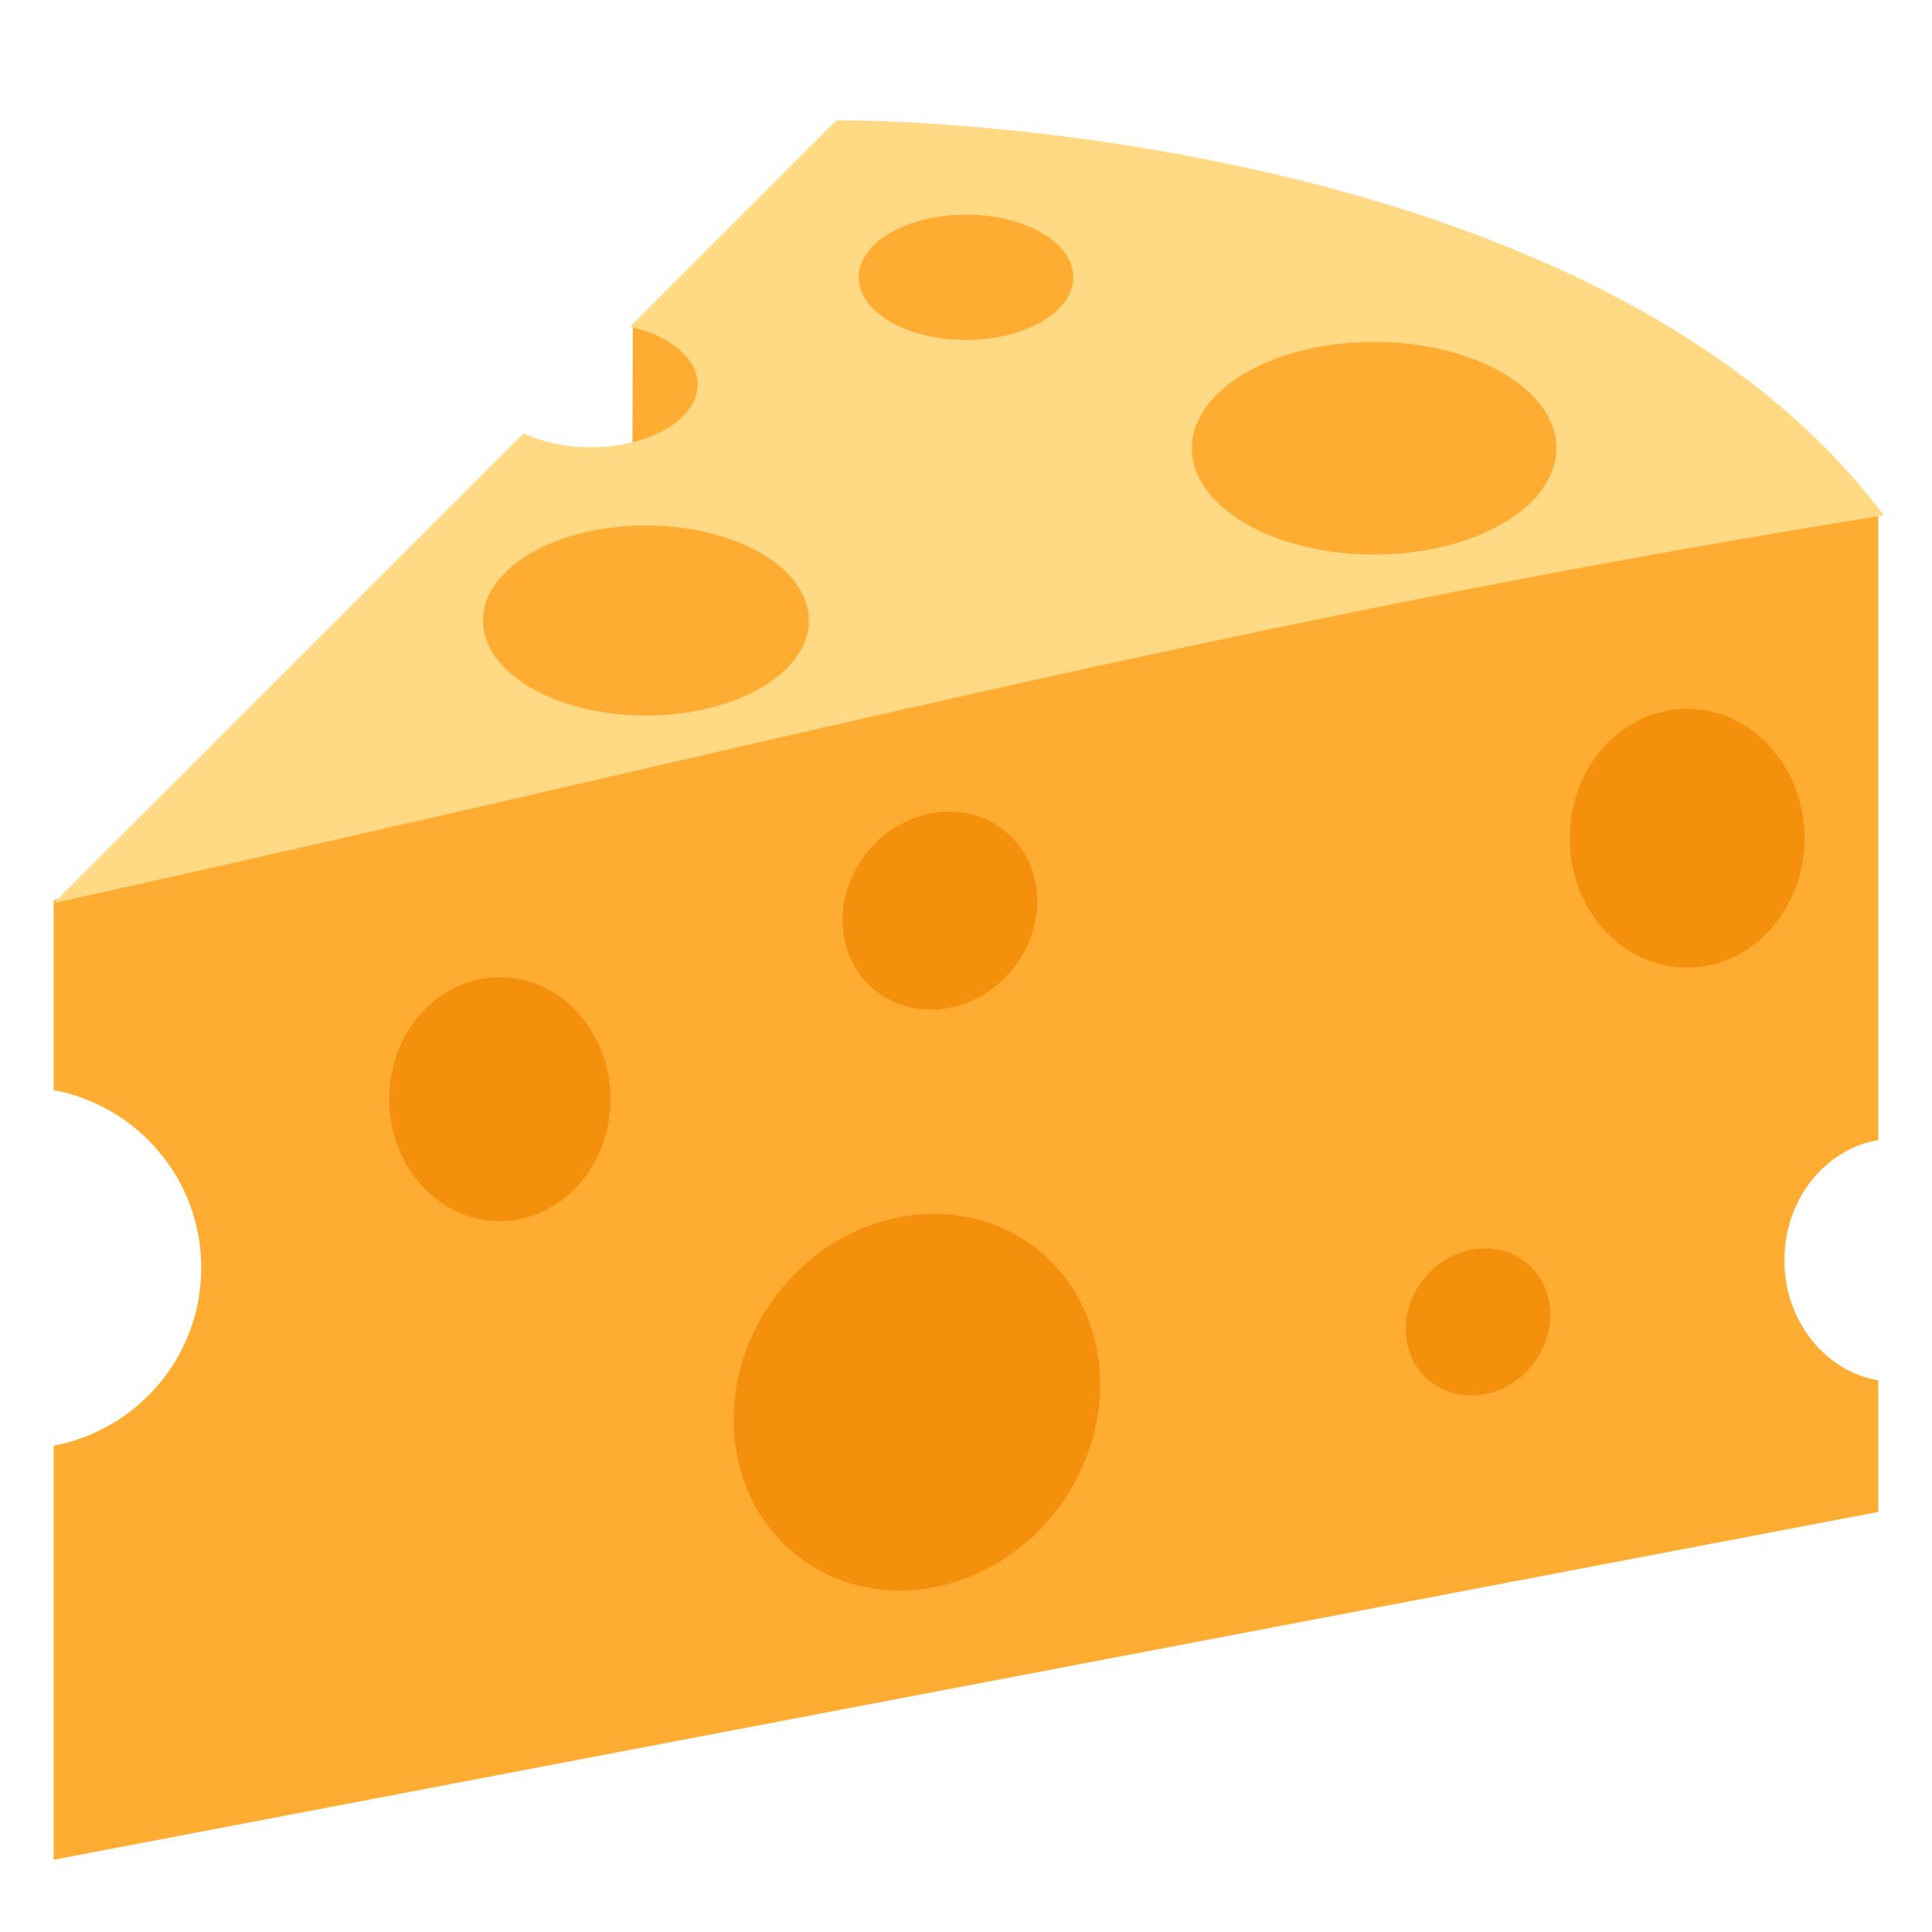
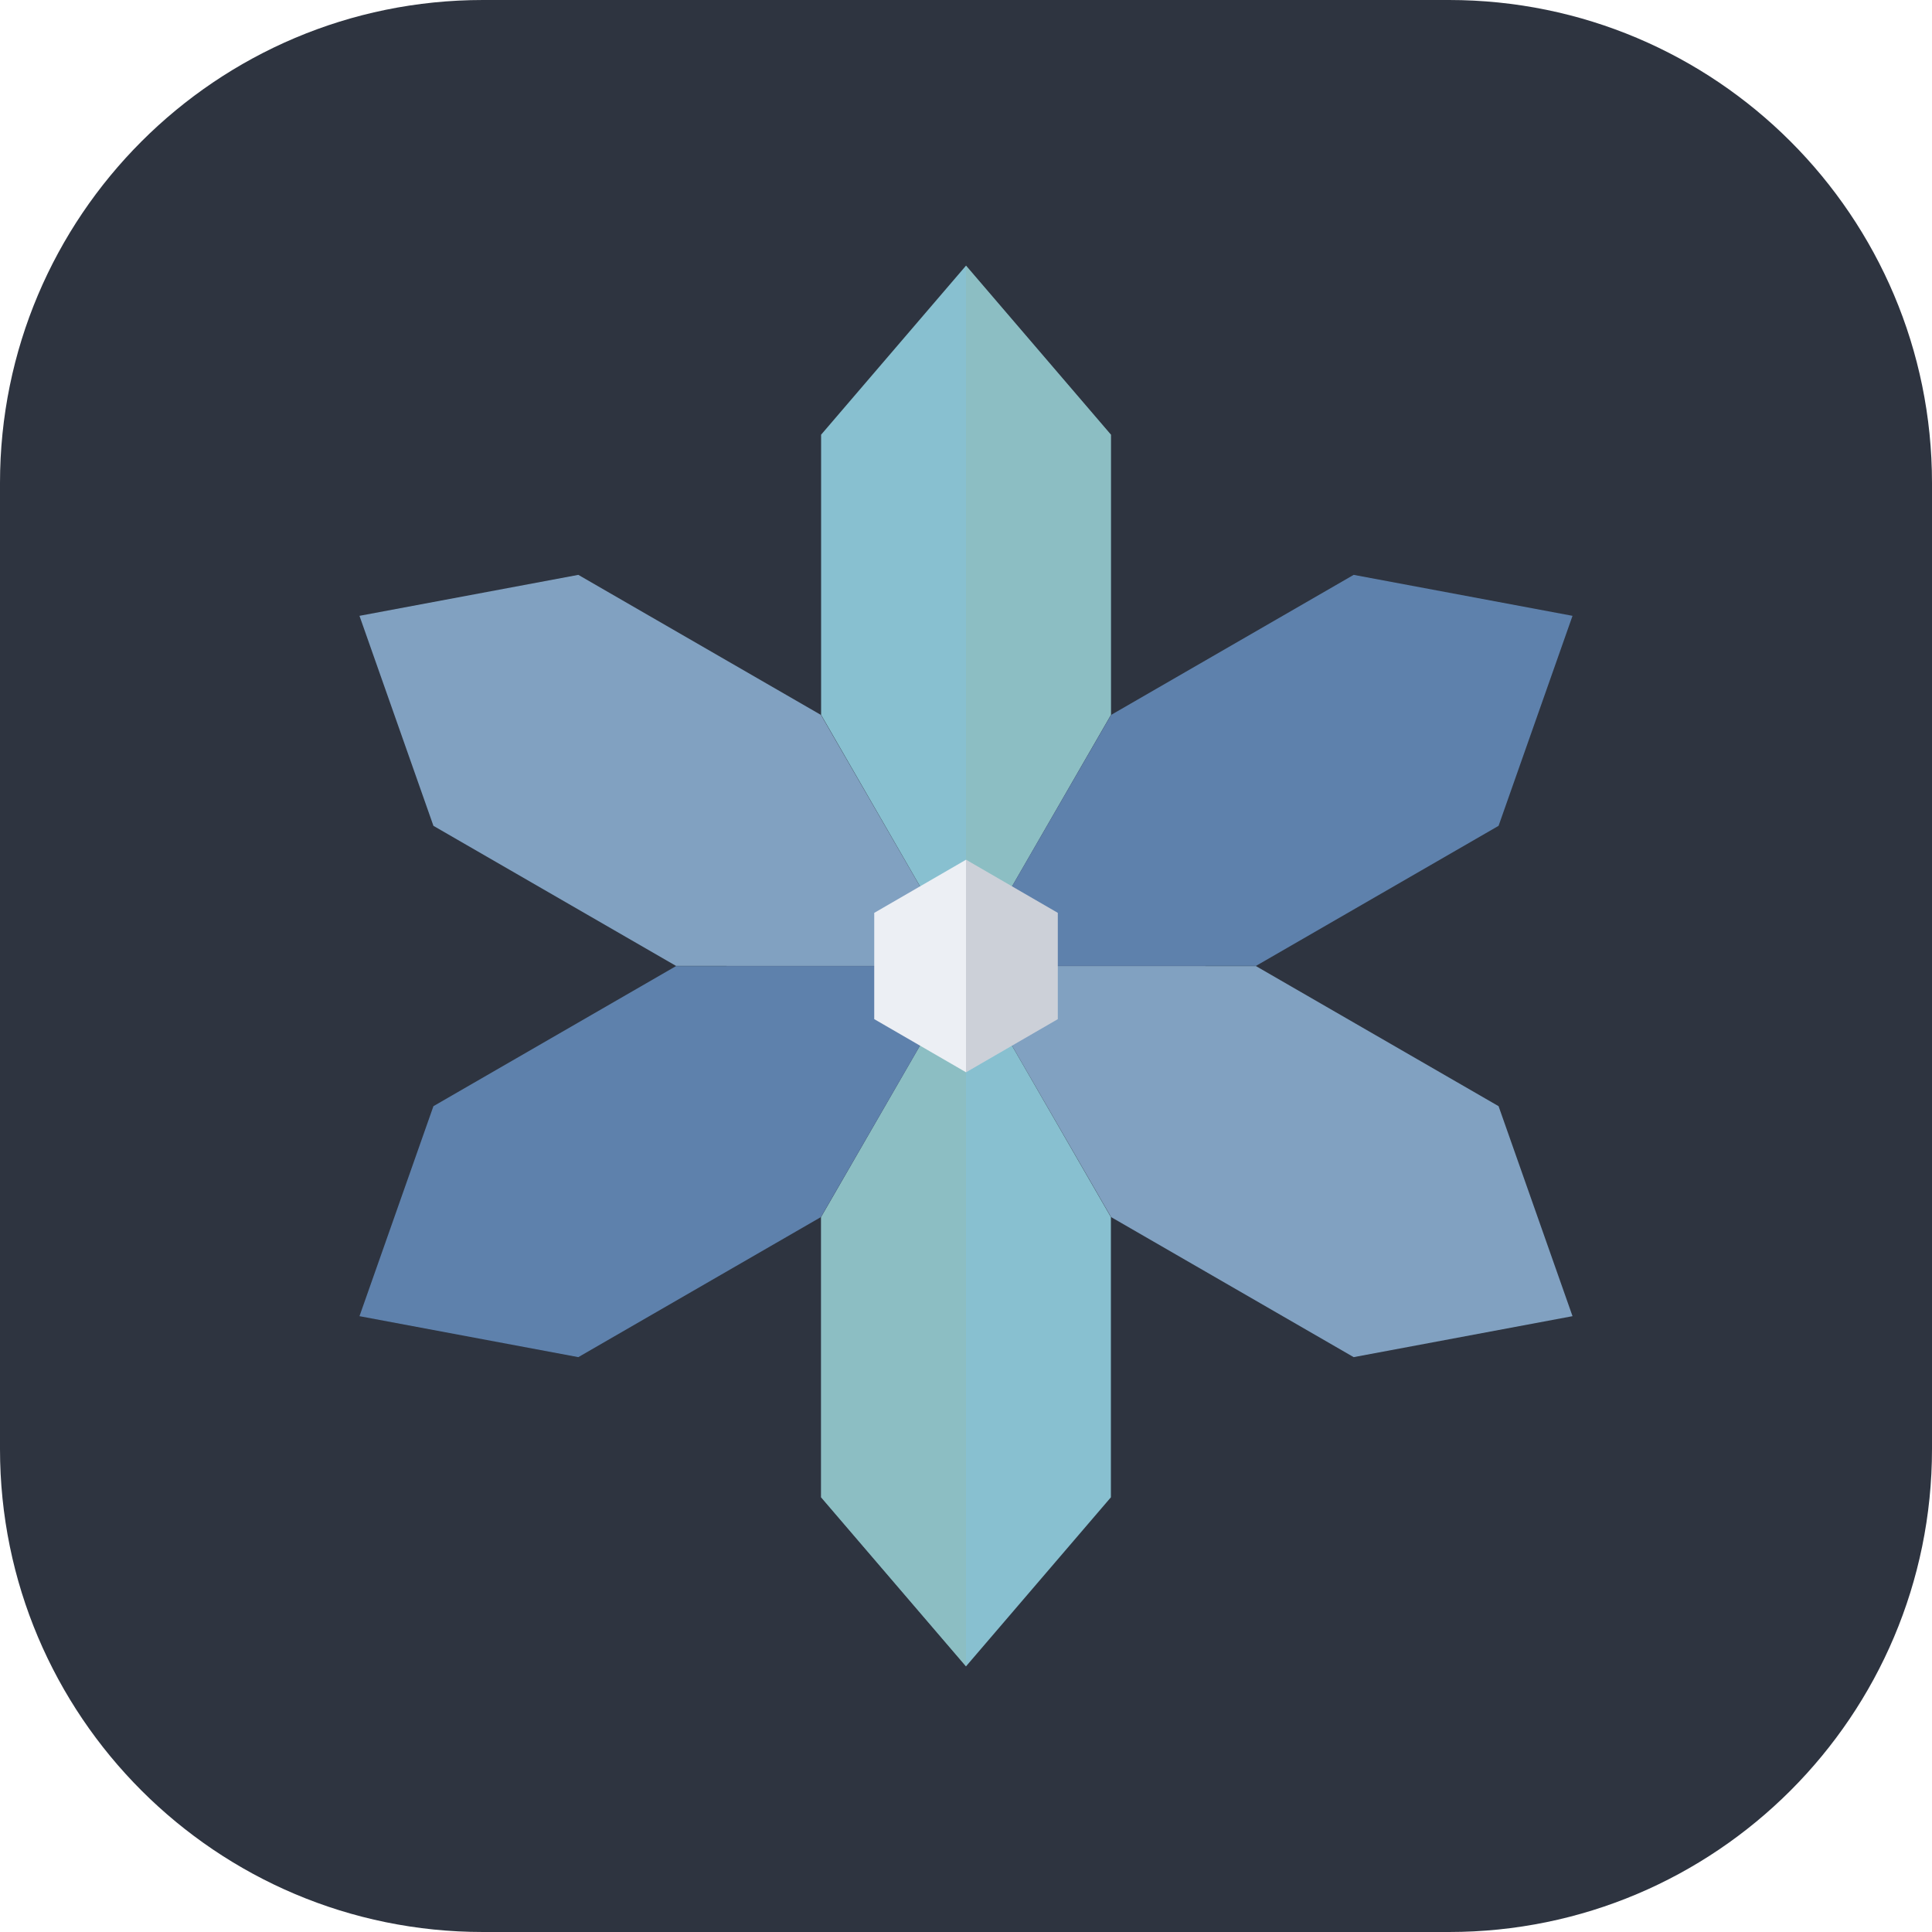
- <svg xmlns="http://www.w3.org/2000/svg" viewBox="0 0 36 36">
-   <path fill="#FFAC33" d="M11.792 6.062l-.011 3.324L17.129 8l-2.936-2zm21.458 17.42c0-1.138.761-2.071 1.75-2.238V9.585c-4-.962-34 7.191-34 7.191v3.536c1.564.294 2.75 1.662 2.75 3.312S2.564 26.644 1 26.938v7.716l34-6.482v-2.451c-.989-.168-1.75-1.102-1.75-2.239z" />
-   <path fill="#FFD983" d="M15.585 2.242l-3.843 3.843c.737.172 1.258.591 1.258 1.082 0 .645-.896 1.167-2 1.167-.474 0-.903-.1-1.245-.26L1 16.828c13.167-2.911 22.042-5.286 34.1-7.226-4.862-6.482-16.273-7.36-19.515-7.36z" />
-   <path fill="#FFAC33" d="M20 5.167c0 .645-.896 1.167-2 1.167s-2-.522-2-1.167S16.896 4 18 4s2 .522 2 1.167zm-4.928 6.395c0 .978-1.359 1.771-3.036 1.771S9 12.54 9 11.562c0-.977 1.359-1.771 3.036-1.771 1.676.001 3.036.794 3.036 1.771zM29 8.352c0 1.094-1.521 1.981-3.396 1.981s-3.396-.887-3.396-1.981 1.521-1.981 3.396-1.981S29 7.258 29 8.352z" />
-   <path fill="#F4900C" d="M33.625 15.62c0 1.332-.979 2.411-2.188 2.411s-2.188-1.079-2.188-2.411.979-2.411 2.188-2.411 2.188 1.079 2.188 2.411zm-22.25 4.862c0 1.255-.923 2.272-2.062 2.272-1.139 0-2.062-1.018-2.062-2.272 0-1.256.923-2.273 2.062-2.273 1.139 0 2.062 1.018 2.062 2.273zm17.156 4.98c-.503.602-1.355.72-1.903.262-.547-.457-.582-1.317-.077-1.919.505-.605 1.356-.722 1.903-.265.548.458.582 1.317.077 1.922zm-9.684-7.378c-.677.811-1.825.97-2.562.353-.736-.615-.783-1.773-.104-2.583.68-.814 1.826-.971 2.562-.356.737.616.784 1.773.104 2.586zm.873 10.015c-1.2 1.604-3.354 2.021-4.808.933-1.455-1.088-1.663-3.272-.463-4.875 1.2-1.605 3.354-2.022 4.808-.935 1.455 1.088 1.663 3.272.463 4.877z" />
+ <svg xmlns="http://www.w3.org/2000/svg" viewBox="0 0 512 512" width="100%" height="100%" role="img" aria-labelledby="shard-snow-title shard-snow-desc">
+   <rect width="512" height="512" rx="128" fill="#2E3440" />
+   <g transform="translate(256, 256) scale(1.28)">
+     <g transform="rotate(0)">
+       <polygon points="0,0 -30,-52 -30,-110 0,-145 30,-110 30,-52" fill="#88C0D0" />
+       <polygon points="0,0 0,-145 30,-110 30,-52" fill="#8FBCBB" opacity="0.6" />
+     </g>
+     <g transform="rotate(60)">
+       <polygon points="0,0 -30,-52 -30,-110 0,-145 30,-110 30,-52" fill="#5E81AC" />
+     </g>
+     <g transform="rotate(120)">
+       <polygon points="0,0 -30,-52 -30,-110 0,-145 30,-110 30,-52" fill="#81A1C1" />
+     </g>
+     <g transform="rotate(180)">
+       <polygon points="0,0 -30,-52 -30,-110 0,-145 30,-110 30,-52" fill="#88C0D0" />
+       <polygon points="0,0 0,-145 30,-110 30,-52" fill="#8FBCBB" opacity="0.6" />
+     </g>
+     <g transform="rotate(240)">
+       <polygon points="0,0 -30,-52 -30,-110 0,-145 30,-110 30,-52" fill="#5E81AC" />
+     </g>
+     <g transform="rotate(300)">
+       <polygon points="0,0 -30,-52 -30,-110 0,-145 30,-110 30,-52" fill="#81A1C1" />
+     </g>
+     <polygon points="0,-22 19,-11 19,11 0,22 -19,11 -19,-11" fill="#ECEFF4" />
+     <polygon points="0,-22 19,-11 19,11 0,22 0,0" fill="#4C566A" opacity="0.2" />
+   </g>
</svg>
